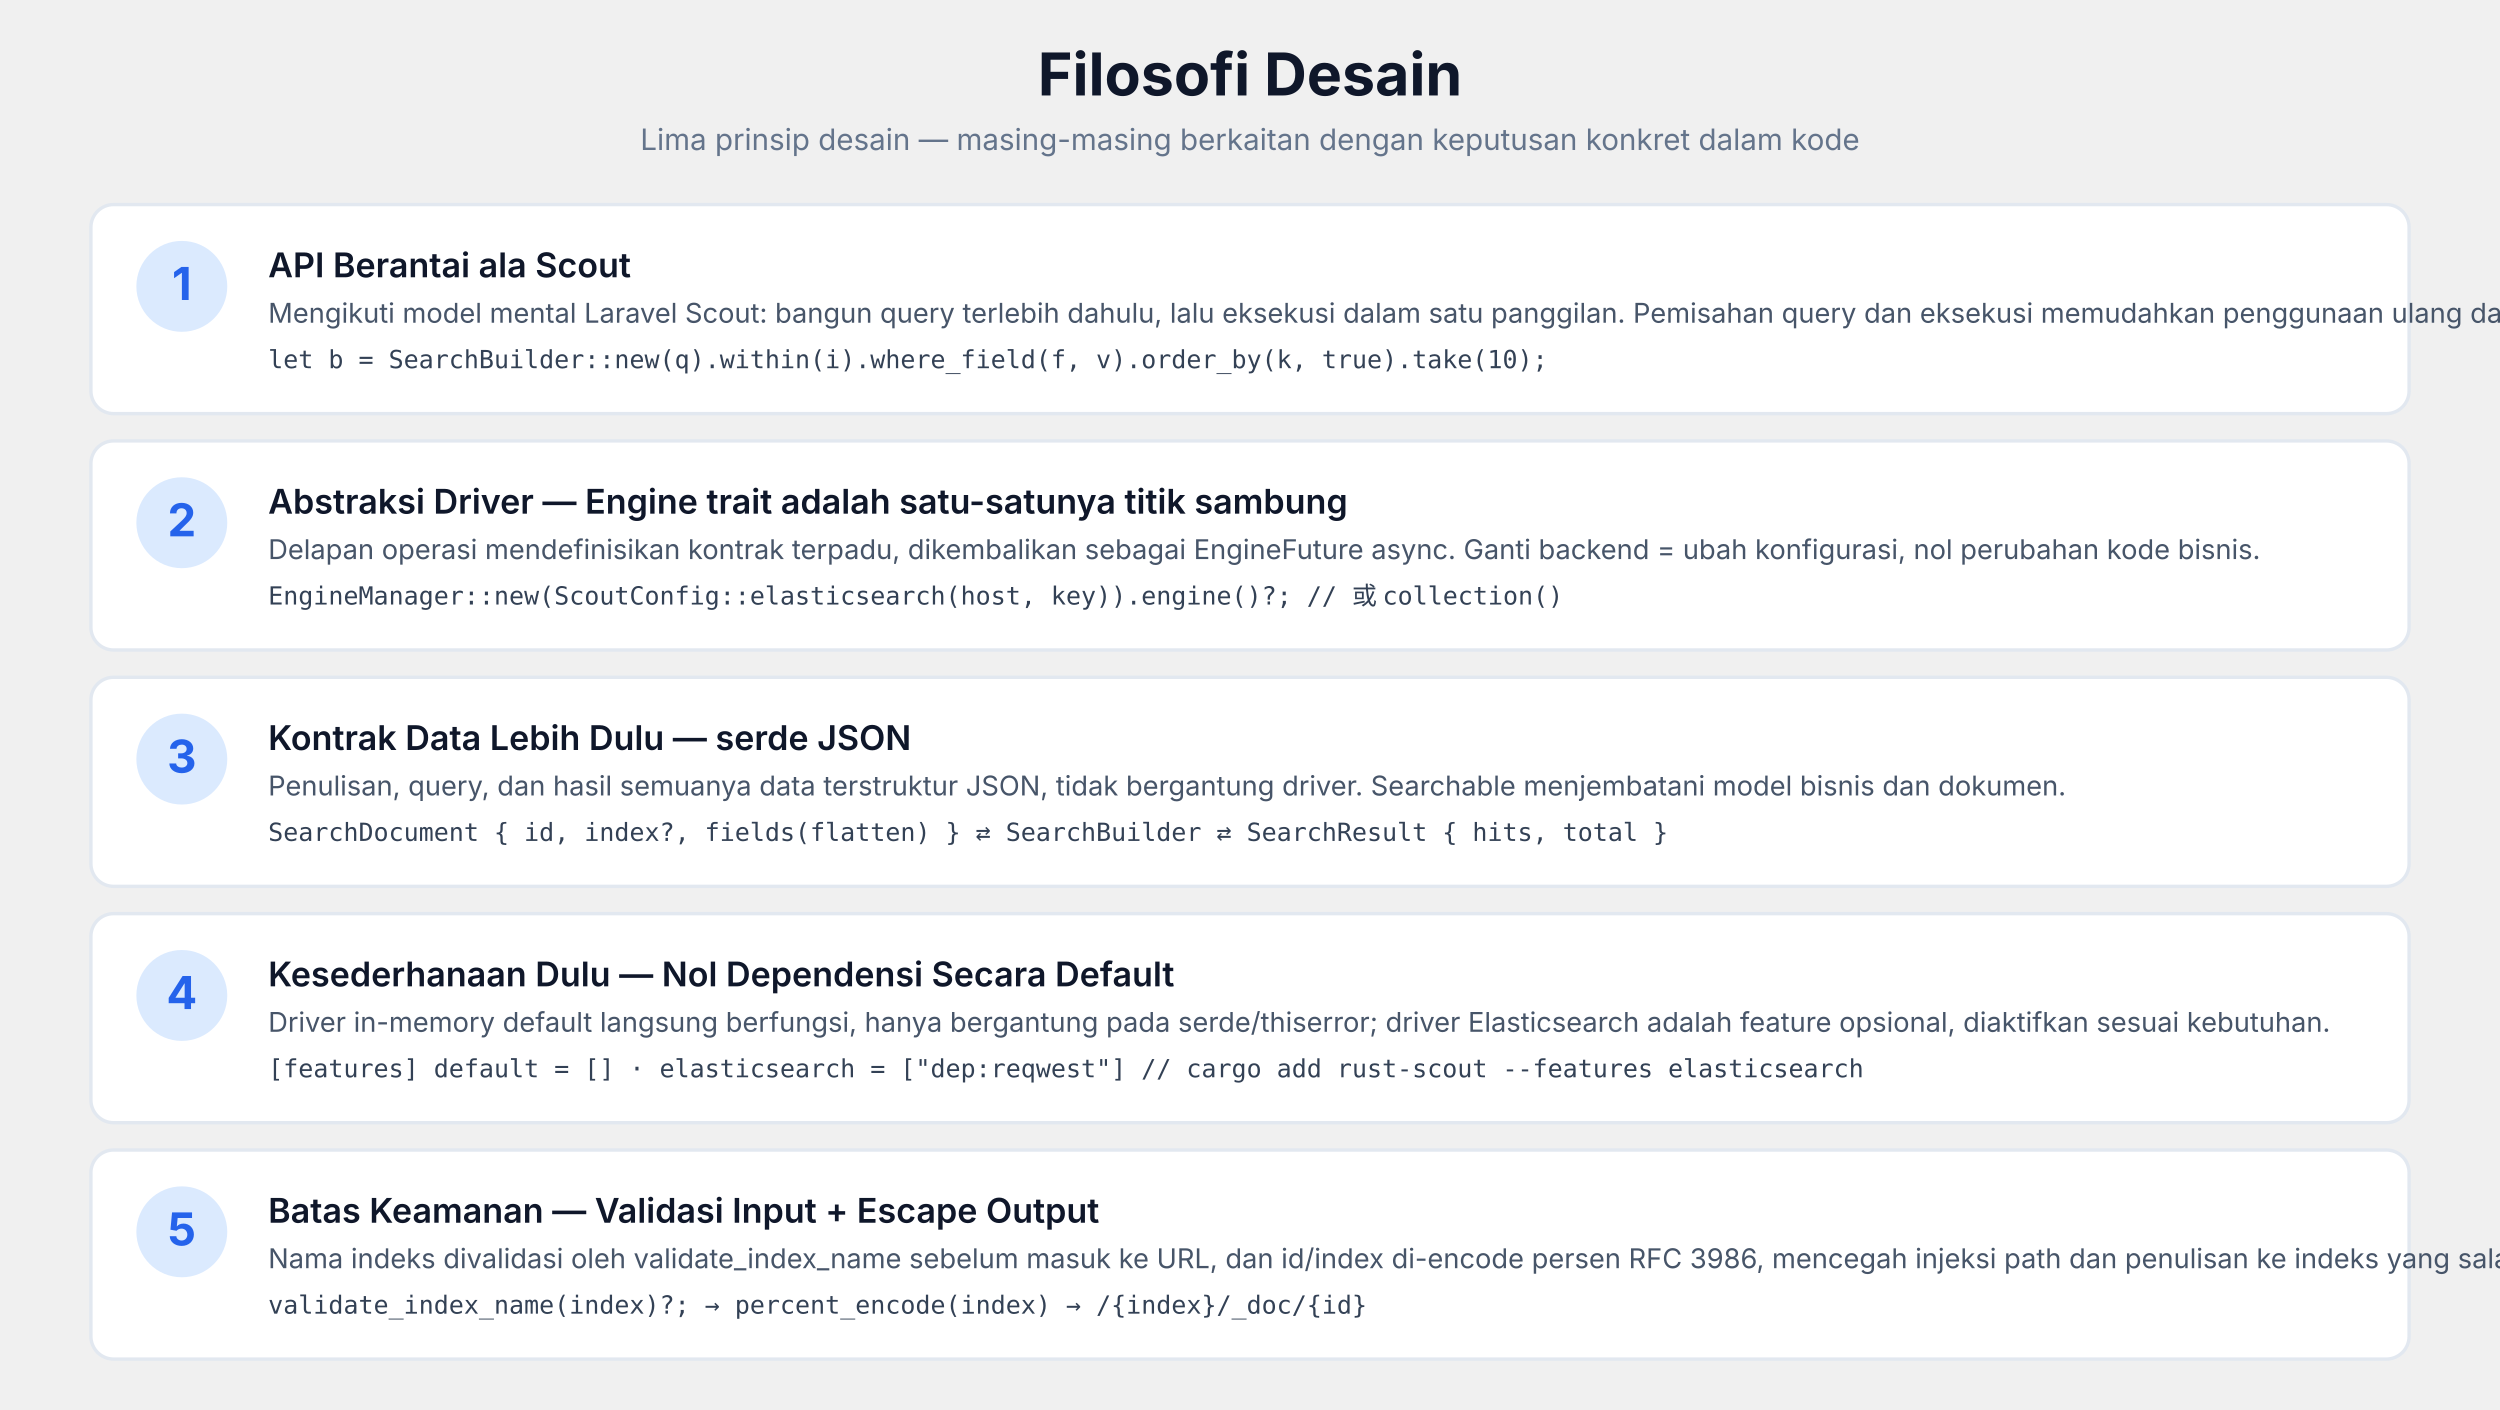
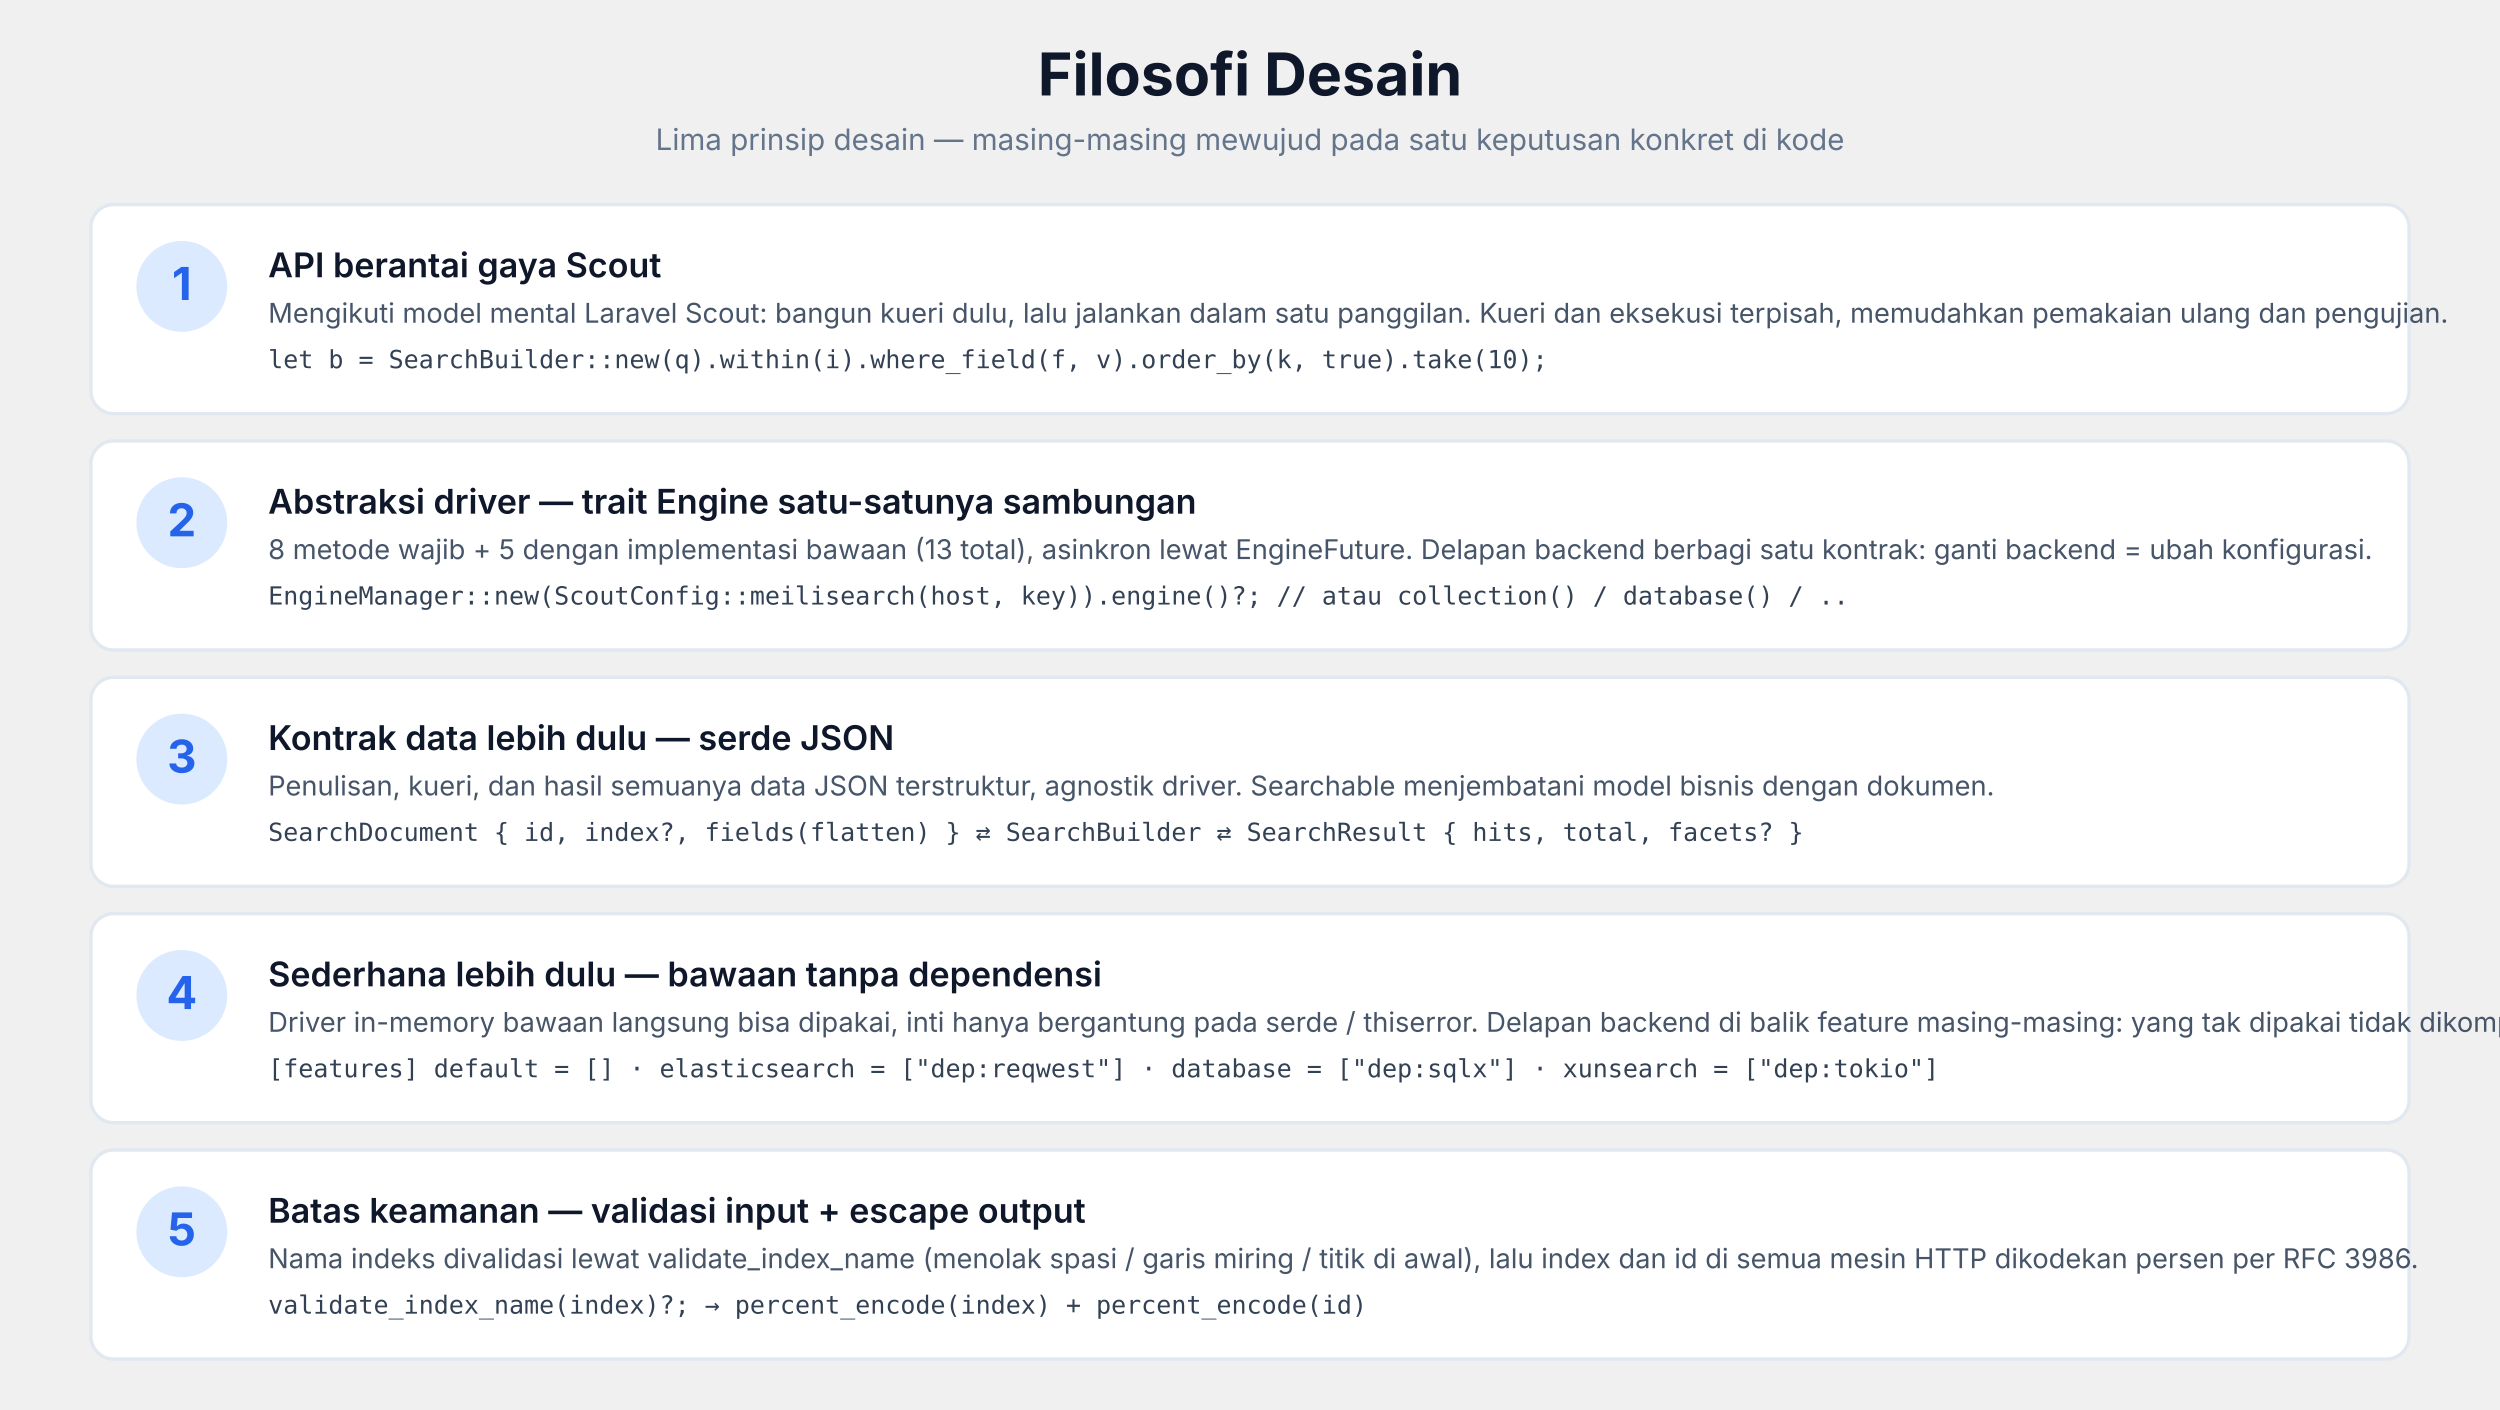
<svg xmlns="http://www.w3.org/2000/svg" viewBox="0 0 1100 620" font-family="system-ui, -apple-system, 'Segoe UI', sans-serif">
  <defs>
    <style>
      .title { font-size: 26px; font-weight: 700; fill: #0f172a; }
      .sub   { font-size: 13px; fill: #64748b; }
      .card  { fill: #ffffff; stroke: #e2e8f0; stroke-width: 1.5; rx: 10; }
      .num   { font-size: 20px; font-weight: 700; fill: #2563eb; }
      .name  { font-size: 15px; font-weight: 600; fill: #0f172a; }
      .desc  { font-size: 12px; fill: #475569; }
      .code  { font-size: 11px; fill: #334155; font-family: ui-monospace, SFMono-Regular, Menlo, monospace; }
      .rule  { fill: #dbeafe; }
    </style>
  </defs>
  <text x="550" y="42" text-anchor="middle" class="title">Filosofi Desain</text>
-   <text x="550" y="66" text-anchor="middle" class="sub">Lima prinsip desain — masing-masing berkaitan dengan keputusan konkret dalam kode</text>
+   <text x="550" y="66" text-anchor="middle" class="sub">Lima prinsip desain — masing-masing mewujud pada satu keputusan konkret di kode</text>
  <rect x="40" y="90" width="1020" height="92" class="card" />
  <rect x="60" y="106" width="40" height="40" rx="20" class="rule" />
  <text x="80" y="132" text-anchor="middle" class="num">1</text>
-   <text x="118" y="122" class="name">API Berantai ala Scout</text>
-   <text x="118" y="142" class="desc">Mengikuti model mental Laravel Scout: bangun query terlebih dahulu, lalu eksekusi dalam satu panggilan. Pemisahan query dan eksekusi memudahkan penggunaan ulang dan pengujian.</text>
+   <text x="118" y="122" class="name">API berantai gaya Scout</text>
+   <text x="118" y="142" class="desc">Mengikuti model mental Laravel Scout: bangun kueri dulu, lalu jalankan dalam satu panggilan. Kueri dan eksekusi terpisah, memudahkan pemakaian ulang dan pengujian.</text>
  <text x="118" y="162" class="code">let b = SearchBuilder::new(q).within(i).where_field(f, v).order_by(k, true).take(10);</text>
  <rect x="40" y="194" width="1020" height="92" class="card" />
  <rect x="60" y="210" width="40" height="40" rx="20" class="rule" />
  <text x="80" y="236" text-anchor="middle" class="num">2</text>
-   <text x="118" y="226" class="name">Abstraksi Driver — Engine trait adalah satu-satunya titik sambung</text>
-   <text x="118" y="246" class="desc">Delapan operasi mendefinisikan kontrak terpadu, dikembalikan sebagai EngineFuture async. Ganti backend = ubah konfigurasi, nol perubahan kode bisnis.</text>
-   <text x="118" y="266" class="code">EngineManager::new(ScoutConfig::elasticsearch(host, key)).engine()?;  // 或 collection()</text>
+   <text x="118" y="226" class="name">Abstraksi driver — trait Engine satu-satunya sambungan</text>
+   <text x="118" y="246" class="desc">8 metode wajib + 5 dengan implementasi bawaan (13 total), asinkron lewat EngineFuture. Delapan backend berbagi satu kontrak: ganti backend = ubah konfigurasi.</text>
+   <text x="118" y="266" class="code">EngineManager::new(ScoutConfig::meilisearch(host, key)).engine()?;  // atau collection() / database() / ..</text>
  <rect x="40" y="298" width="1020" height="92" class="card" />
  <rect x="60" y="314" width="40" height="40" rx="20" class="rule" />
  <text x="80" y="340" text-anchor="middle" class="num">3</text>
-   <text x="118" y="330" class="name">Kontrak Data Lebih Dulu — serde JSON</text>
-   <text x="118" y="350" class="desc">Penulisan, query, dan hasil semuanya data terstruktur JSON, tidak bergantung driver. Searchable menjembatani model bisnis dan dokumen.</text>
-   <text x="118" y="370" class="code">SearchDocument { id, index?, fields(flatten) } ⇄ SearchBuilder ⇄ SearchResult { hits, total }</text>
+   <text x="118" y="330" class="name">Kontrak data lebih dulu — serde JSON</text>
+   <text x="118" y="350" class="desc">Penulisan, kueri, dan hasil semuanya data JSON terstruktur, agnostik driver. Searchable menjembatani model bisnis dengan dokumen.</text>
+   <text x="118" y="370" class="code">SearchDocument { id, index?, fields(flatten) } ⇄ SearchBuilder ⇄ SearchResult { hits, total, facets? }</text>
  <rect x="40" y="402" width="1020" height="92" class="card" />
  <rect x="60" y="418" width="40" height="40" rx="20" class="rule" />
  <text x="80" y="444" text-anchor="middle" class="num">4</text>
-   <text x="118" y="434" class="name">Kesederhanaan Dulu — Nol Dependensi Secara Default</text>
-   <text x="118" y="454" class="desc">Driver in-memory default langsung berfungsi, hanya bergantung pada serde/thiserror; driver Elasticsearch adalah feature opsional, diaktifkan sesuai kebutuhan.</text>
-   <text x="118" y="474" class="code">[features] default = [] · elasticsearch = ["dep:reqwest"]   // cargo add rust-scout --features elasticsearch</text>
+   <text x="118" y="434" class="name">Sederhana lebih dulu — bawaan tanpa dependensi</text>
+   <text x="118" y="454" class="desc">Driver in-memory bawaan langsung bisa dipakai, inti hanya bergantung pada serde / thiserror. Delapan backend di balik feature masing-masing: yang tak dipakai tidak dikompilasi.</text>
+   <text x="118" y="474" class="code">[features] default = [] · elasticsearch = ["dep:reqwest"] · database = ["dep:sqlx"] · xunsearch = ["dep:tokio"]</text>
  <rect x="40" y="506" width="1020" height="92" class="card" />
  <rect x="60" y="522" width="40" height="40" rx="20" class="rule" />
  <text x="80" y="548" text-anchor="middle" class="num">5</text>
-   <text x="118" y="538" class="name">Batas Keamanan — Validasi Input + Escape Output</text>
-   <text x="118" y="558" class="desc">Nama indeks divalidasi oleh validate_index_name sebelum masuk ke URL, dan id/index di-encode persen RFC 3986, mencegah injeksi path dan penulisan ke indeks yang salah.</text>
-   <text x="118" y="578" class="code">validate_index_name(index)?;  →  percent_encode(index) →  /{index}/_doc/{id}</text>
+   <text x="118" y="538" class="name">Batas keamanan — validasi input + escape output</text>
+   <text x="118" y="558" class="desc">Nama indeks divalidasi lewat validate_index_name (menolak spasi / garis miring / titik di awal), lalu index dan id di semua mesin HTTP dikodekan persen per RFC 3986.</text>
+   <text x="118" y="578" class="code">validate_index_name(index)?;  →  percent_encode(index) + percent_encode(id)</text>
</svg>
